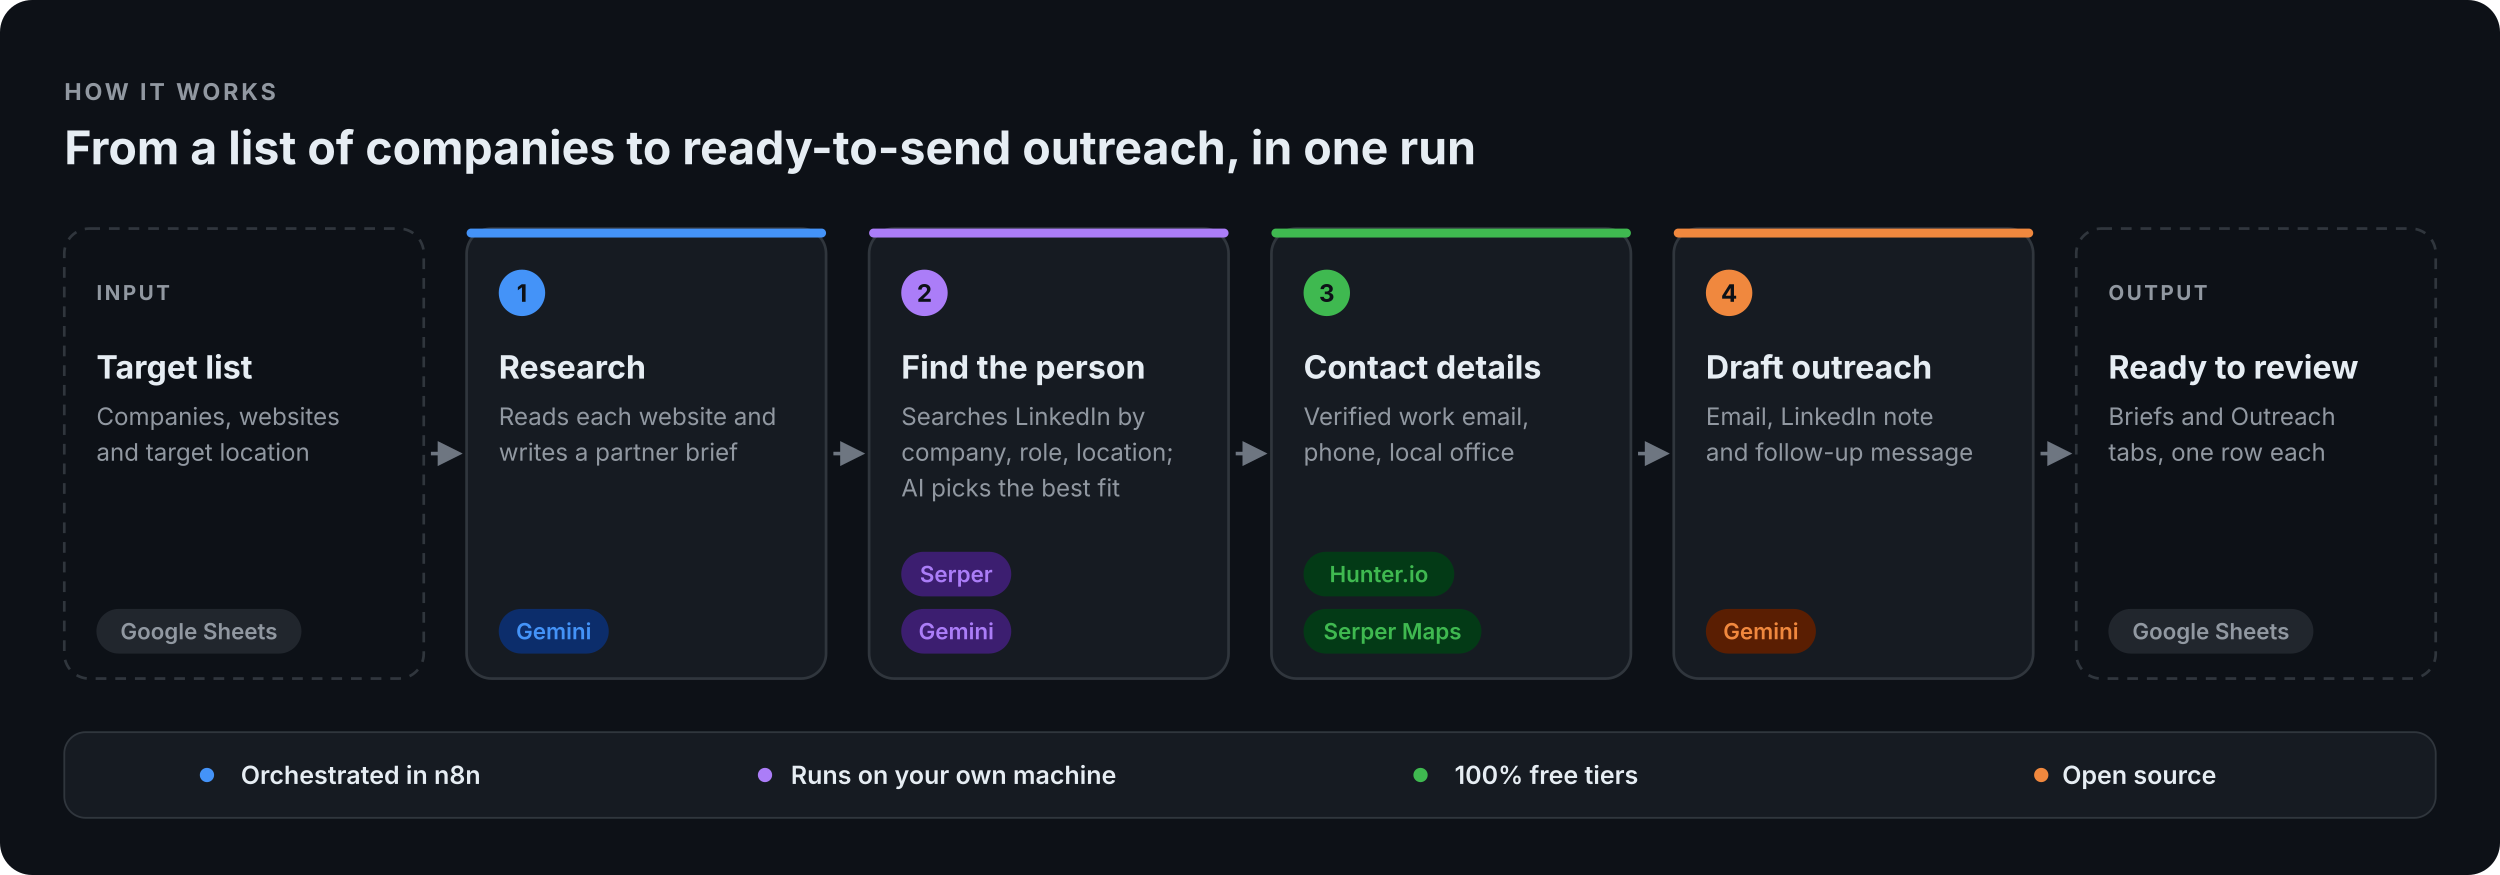
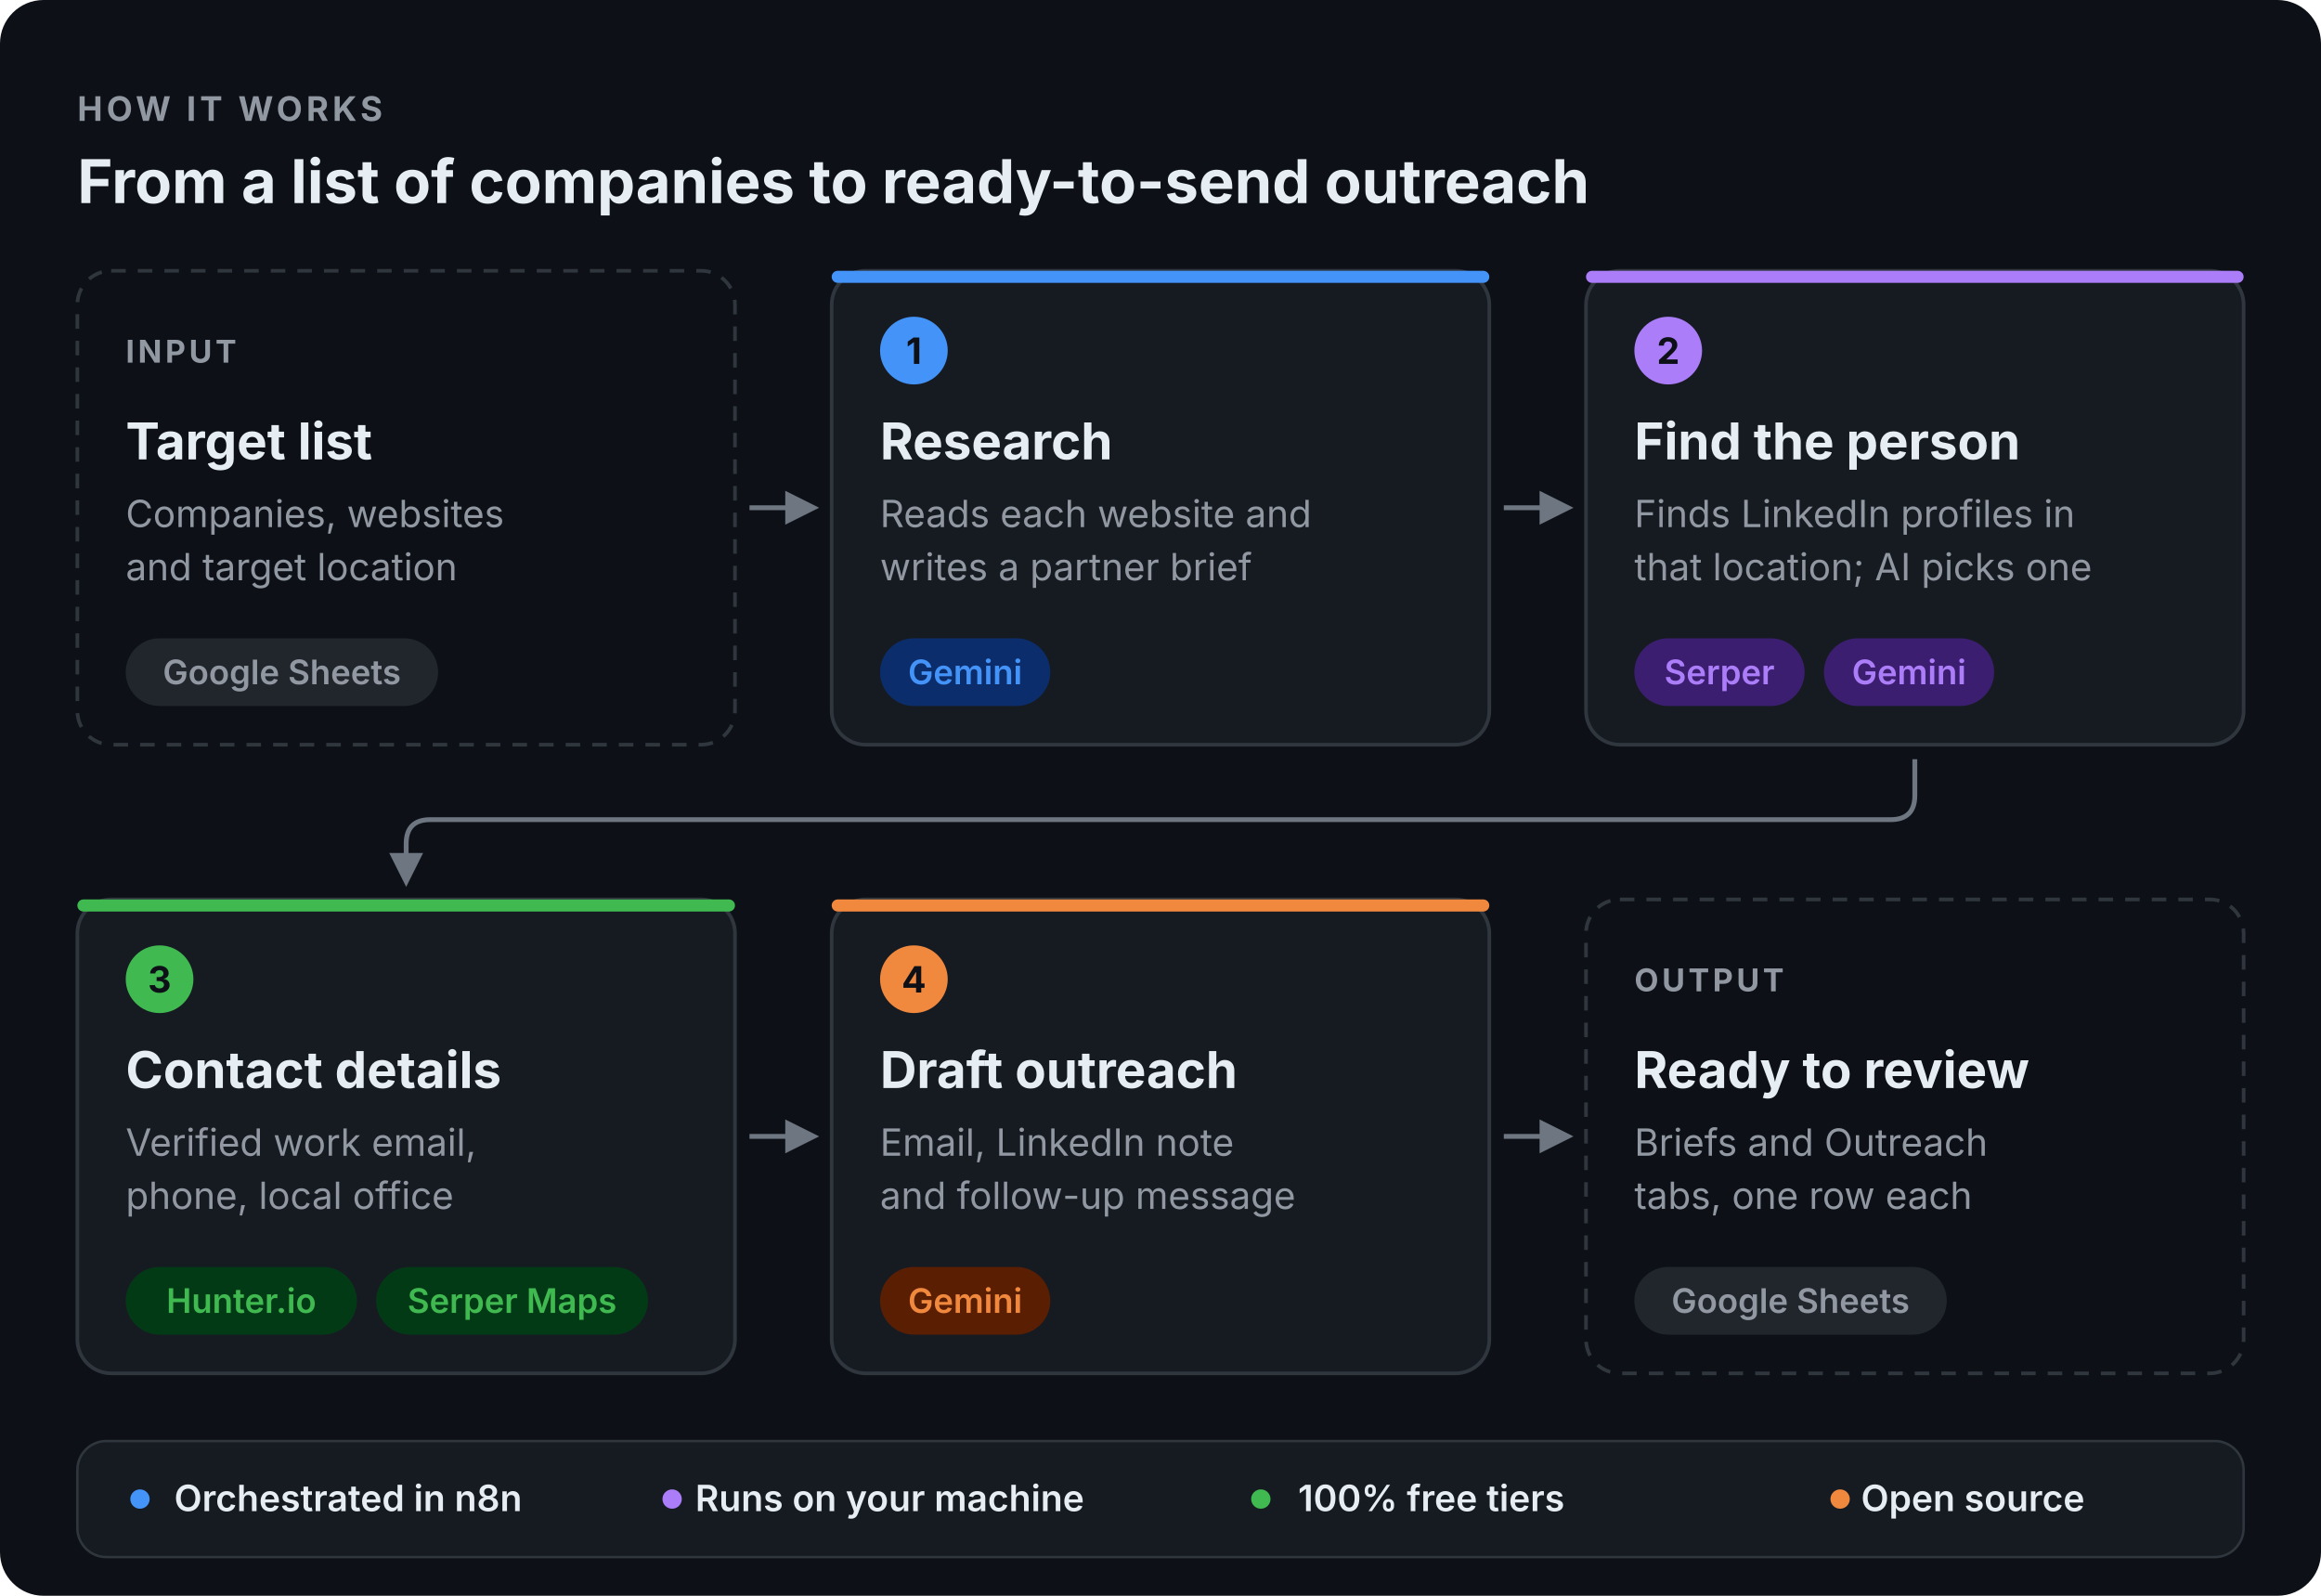
- <svg xmlns="http://www.w3.org/2000/svg" width="1400" height="490" viewBox="0 0 1400 490" font-family="Inter, 'Segoe UI', -apple-system, Helvetica, Arial, sans-serif" role="img" aria-label="Workflow: target list, research, find the person, contact details, draft outreach, ready to review">
+ <svg xmlns="http://www.w3.org/2000/svg" width="960" height="660" viewBox="0 0 960 660" font-family="Inter, 'Segoe UI', -apple-system, Helvetica, Arial, sans-serif" role="img" aria-label="Workflow: target list, research, find the person, contact details, draft outreach, ready to review">
  <defs>
    <marker id="ah" viewBox="0 0 10 10" refX="8" refY="5" markerWidth="7" markerHeight="7" orient="auto">
      <path d="M0,0 L10,5 L0,10 z" fill="#6E7681" />
    </marker>
  </defs>
-   <rect width="1400" height="490" rx="18" fill="#0D1117" />
-   <text x="36" y="56" font-size="13" font-weight="700" letter-spacing="1.6" fill="#9198A1">HOW IT WORKS</text>
-   <text x="36" y="92" font-size="26" font-weight="700" fill="#E6EDF3">From a list of companies to ready-to-send outreach, in one run</text>
-   <rect x="36.0" y="128" width="201.3" height="252" rx="14" fill="#0D1117" stroke="#30363D" stroke-width="1.5" stroke-dasharray="6 5" />
-   <text x="54.0" y="168" font-size="11.5" font-weight="700" letter-spacing="1.4" fill="#9198A1">INPUT</text>
-   <text x="54.0" y="212" font-size="18" font-weight="700" fill="#E6EDF3">Target list</text>
-   <text x="54.0" y="238" font-size="13.5" fill="#9198A1">Companies, websites</text>
-   <text x="54.0" y="258" font-size="13.5" fill="#9198A1">and target location</text>
-   <rect x="54.0" y="341" width="114.8" height="25" rx="12.5" fill="#21262D" />
-   <text x="111.4" y="358" font-size="12.5" font-weight="600" fill="#9198A1" text-anchor="middle">Google Sheets</text>
-   <line x1="241.3" y1="254.0" x2="256.3" y2="254.0" stroke="#6E7681" stroke-width="2" marker-end="url(#ah)" />
-   <rect x="261.3" y="128" width="201.3" height="252" rx="14" fill="#161B22" stroke="#30363D" stroke-width="1.5" />
-   <rect x="261.3" y="128" width="201.3" height="5" rx="2.5" fill="#4493F8" />
-   <circle cx="292.3" cy="164" r="13" fill="#4493F8" />
-   <text x="292.3" y="169" font-size="13.5" font-weight="700" fill="#0D1117" text-anchor="middle">1</text>
-   <text x="279.3" y="212" font-size="18" font-weight="700" fill="#E6EDF3">Research</text>
-   <text x="279.3" y="238" font-size="13.5" fill="#9198A1">Reads each website and</text>
-   <text x="279.3" y="258" font-size="13.5" fill="#9198A1">writes a partner brief</text>
-   <rect x="279.3" y="341" width="61.6" height="25" rx="12.5" fill="#0C2D6B" />
-   <text x="310.1" y="358" font-size="12.5" font-weight="600" fill="#4493F8" text-anchor="middle">Gemini</text>
-   <line x1="466.7" y1="254.0" x2="481.7" y2="254.0" stroke="#6E7681" stroke-width="2" marker-end="url(#ah)" />
-   <rect x="486.7" y="128" width="201.3" height="252" rx="14" fill="#161B22" stroke="#30363D" stroke-width="1.5" />
-   <rect x="486.7" y="128" width="201.3" height="5" rx="2.5" fill="#AB7DF8" />
-   <circle cx="517.7" cy="164" r="13" fill="#AB7DF8" />
-   <text x="517.7" y="169" font-size="13.5" font-weight="700" fill="#0D1117" text-anchor="middle">2</text>
-   <text x="504.7" y="212" font-size="18" font-weight="700" fill="#E6EDF3">Find the person</text>
-   <text x="504.7" y="238" font-size="13.5" fill="#9198A1">Searches LinkedIn by</text>
-   <text x="504.7" y="258" font-size="13.5" fill="#9198A1">company, role, location;</text>
-   <text x="504.7" y="278" font-size="13.5" fill="#9198A1">AI picks the best fit</text>
-   <rect x="504.7" y="309" width="61.6" height="25" rx="12.5" fill="#3C1E70" />
-   <text x="535.5" y="326" font-size="12.5" font-weight="600" fill="#AB7DF8" text-anchor="middle">Serper</text>
-   <rect x="504.7" y="341" width="61.6" height="25" rx="12.5" fill="#3C1E70" />
-   <text x="535.5" y="358" font-size="12.5" font-weight="600" fill="#AB7DF8" text-anchor="middle">Gemini</text>
-   <line x1="692.0" y1="254.0" x2="707.0" y2="254.0" stroke="#6E7681" stroke-width="2" marker-end="url(#ah)" />
-   <rect x="712.0" y="128" width="201.3" height="252" rx="14" fill="#161B22" stroke="#30363D" stroke-width="1.5" />
-   <rect x="712.0" y="128" width="201.3" height="5" rx="2.5" fill="#3FB950" />
-   <circle cx="743.0" cy="164" r="13" fill="#3FB950" />
-   <text x="743.0" y="169" font-size="13.5" font-weight="700" fill="#0D1117" text-anchor="middle">3</text>
-   <text x="730.0" y="212" font-size="18" font-weight="700" fill="#E6EDF3">Contact details</text>
-   <text x="730.0" y="238" font-size="13.5" fill="#9198A1">Verified work email,</text>
-   <text x="730.0" y="258" font-size="13.5" fill="#9198A1">phone, local office</text>
-   <rect x="730.0" y="309" width="84.4" height="25" rx="12.5" fill="#033A16" />
-   <text x="772.2" y="326" font-size="12.5" font-weight="600" fill="#3FB950" text-anchor="middle">Hunter.io</text>
-   <rect x="730.0" y="341" width="99.6" height="25" rx="12.5" fill="#033A16" />
-   <text x="779.8" y="358" font-size="12.5" font-weight="600" fill="#3FB950" text-anchor="middle">Serper Maps</text>
-   <line x1="917.3" y1="254.0" x2="932.3" y2="254.0" stroke="#6E7681" stroke-width="2" marker-end="url(#ah)" />
-   <rect x="937.3" y="128" width="201.3" height="252" rx="14" fill="#161B22" stroke="#30363D" stroke-width="1.5" />
-   <rect x="937.3" y="128" width="201.3" height="5" rx="2.5" fill="#F0883E" />
-   <circle cx="968.3" cy="164" r="13" fill="#F0883E" />
-   <text x="968.3" y="169" font-size="13.5" font-weight="700" fill="#0D1117" text-anchor="middle">4</text>
-   <text x="955.3" y="212" font-size="18" font-weight="700" fill="#E6EDF3">Draft outreach</text>
-   <text x="955.3" y="238" font-size="13.5" fill="#9198A1">Email, LinkedIn note</text>
-   <text x="955.3" y="258" font-size="13.5" fill="#9198A1">and follow-up message</text>
-   <rect x="955.3" y="341" width="61.6" height="25" rx="12.5" fill="#5A1E02" />
-   <text x="986.1" y="358" font-size="12.5" font-weight="600" fill="#F0883E" text-anchor="middle">Gemini</text>
-   <line x1="1142.7" y1="254.0" x2="1157.7" y2="254.0" stroke="#6E7681" stroke-width="2" marker-end="url(#ah)" />
-   <rect x="1162.7" y="128" width="201.3" height="252" rx="14" fill="#0D1117" stroke="#30363D" stroke-width="1.5" stroke-dasharray="6 5" />
-   <text x="1180.7" y="168" font-size="11.5" font-weight="700" letter-spacing="1.4" fill="#9198A1">OUTPUT</text>
-   <text x="1180.7" y="212" font-size="18" font-weight="700" fill="#E6EDF3">Ready to review</text>
-   <text x="1180.7" y="238" font-size="13.5" fill="#9198A1">Briefs and Outreach</text>
-   <text x="1180.7" y="258" font-size="13.5" fill="#9198A1">tabs, one row each</text>
-   <rect x="1180.7" y="341" width="114.8" height="25" rx="12.5" fill="#21262D" />
-   <text x="1238.1" y="358" font-size="12.5" font-weight="600" fill="#9198A1" text-anchor="middle">Google Sheets</text>
-   <rect x="36" y="410" width="1328" height="48" rx="12" fill="#161B22" stroke="#30363D" stroke-width="1" />
-   <circle cx="115.9" cy="434" r="4" fill="#4493F8" />
-   <text x="202.0" y="439" font-size="14" font-weight="600" fill="#E6EDF3" text-anchor="middle">Orchestrated in n8n</text>
-   <circle cx="428.4" cy="434" r="4" fill="#AB7DF8" />
-   <text x="534.0" y="439" font-size="14" font-weight="600" fill="#E6EDF3" text-anchor="middle">Runs on your own machine</text>
-   <circle cx="795.5" cy="434" r="4" fill="#3FB950" />
-   <text x="866.0" y="439" font-size="14" font-weight="600" fill="#E6EDF3" text-anchor="middle">100% free tiers</text>
-   <circle cx="1143.1" cy="434" r="4" fill="#F0883E" />
-   <text x="1198.0" y="439" font-size="14" font-weight="600" fill="#E6EDF3" text-anchor="middle">Open source</text>
+   <rect width="960" height="660" rx="18" fill="#0D1117" />
+   <text x="32" y="50" font-size="14" font-weight="700" letter-spacing="1.6" fill="#9198A1">HOW IT WORKS</text>
+   <text x="32" y="84" font-size="25" font-weight="700" fill="#E6EDF3">From a list of companies to ready-to-send outreach</text>
+   <rect x="32.0" y="112" width="272.0" height="196" rx="14" fill="#0D1117" stroke="#30363D" stroke-width="1.5" stroke-dasharray="6 5" />
+   <text x="52.0" y="150" font-size="13" font-weight="700" letter-spacing="1.4" fill="#9198A1">INPUT</text>
+   <text x="52.0" y="190" font-size="21" font-weight="700" fill="#E6EDF3">Target list</text>
+   <text x="52.0" y="218" font-size="15.5" fill="#9198A1">Companies, websites</text>
+   <text x="52.0" y="240" font-size="15.5" fill="#9198A1">and target location</text>
+   <rect x="52.0" y="264" width="129.2" height="28" rx="14" fill="#21262D" />
+   <text x="116.6" y="283" font-size="14" font-weight="600" fill="#9198A1" text-anchor="middle">Google Sheets</text>
+   <line x1="310.0" y1="210.0" x2="336.0" y2="210.0" stroke="#6E7681" stroke-width="2" marker-end="url(#ah)" />
+   <rect x="344.0" y="112" width="272.0" height="196" rx="14" fill="#161B22" stroke="#30363D" stroke-width="1.5" />
+   <rect x="344.0" y="112" width="272.0" height="5" rx="2.5" fill="#4493F8" />
+   <circle cx="378.0" cy="145" r="14" fill="#4493F8" />
+   <text x="378.0" y="150.5" font-size="15" font-weight="700" fill="#0D1117" text-anchor="middle">1</text>
+   <text x="364.0" y="190" font-size="21" font-weight="700" fill="#E6EDF3">Research</text>
+   <text x="364.0" y="218" font-size="15.5" fill="#9198A1">Reads each website and</text>
+   <text x="364.0" y="240" font-size="15.5" fill="#9198A1">writes a partner brief</text>
+   <rect x="364.0" y="264" width="70.4" height="28" rx="14" fill="#0C2D6B" />
+   <text x="399.2" y="283" font-size="14" font-weight="600" fill="#4493F8" text-anchor="middle">Gemini</text>
+   <line x1="622.0" y1="210.0" x2="648.0" y2="210.0" stroke="#6E7681" stroke-width="2" marker-end="url(#ah)" />
+   <rect x="656.0" y="112" width="272.0" height="196" rx="14" fill="#161B22" stroke="#30363D" stroke-width="1.5" />
+   <rect x="656.0" y="112" width="272.0" height="5" rx="2.5" fill="#AB7DF8" />
+   <circle cx="690.0" cy="145" r="14" fill="#AB7DF8" />
+   <text x="690.0" y="150.5" font-size="15" font-weight="700" fill="#0D1117" text-anchor="middle">2</text>
+   <text x="676.0" y="190" font-size="21" font-weight="700" fill="#E6EDF3">Find the person</text>
+   <text x="676.0" y="218" font-size="15.5" fill="#9198A1">Finds LinkedIn profiles in</text>
+   <text x="676.0" y="240" font-size="15.5" fill="#9198A1">that location; AI picks one</text>
+   <rect x="676.0" y="264" width="70.4" height="28" rx="14" fill="#3C1E70" />
+   <text x="711.2" y="283" font-size="14" font-weight="600" fill="#AB7DF8" text-anchor="middle">Serper</text>
+   <rect x="754.4" y="264" width="70.4" height="28" rx="14" fill="#3C1E70" />
+   <text x="789.6" y="283" font-size="14" font-weight="600" fill="#AB7DF8" text-anchor="middle">Gemini</text>
+   <rect x="32.0" y="372" width="272.0" height="196" rx="14" fill="#161B22" stroke="#30363D" stroke-width="1.5" />
+   <rect x="32.0" y="372" width="272.0" height="5" rx="2.5" fill="#3FB950" />
+   <circle cx="66.0" cy="405" r="14" fill="#3FB950" />
+   <text x="66.0" y="410.5" font-size="15" font-weight="700" fill="#0D1117" text-anchor="middle">3</text>
+   <text x="52.0" y="450" font-size="21" font-weight="700" fill="#E6EDF3">Contact details</text>
+   <text x="52.0" y="478" font-size="15.5" fill="#9198A1">Verified work email,</text>
+   <text x="52.0" y="500" font-size="15.5" fill="#9198A1">phone, local office</text>
+   <rect x="52.0" y="524" width="95.6" height="28" rx="14" fill="#033A16" />
+   <text x="99.8" y="543" font-size="14" font-weight="600" fill="#3FB950" text-anchor="middle">Hunter.io</text>
+   <rect x="155.6" y="524" width="112.4" height="28" rx="14" fill="#033A16" />
+   <text x="211.8" y="543" font-size="14" font-weight="600" fill="#3FB950" text-anchor="middle">Serper Maps</text>
+   <line x1="310.0" y1="470.0" x2="336.0" y2="470.0" stroke="#6E7681" stroke-width="2" marker-end="url(#ah)" />
+   <rect x="344.0" y="372" width="272.0" height="196" rx="14" fill="#161B22" stroke="#30363D" stroke-width="1.5" />
+   <rect x="344.0" y="372" width="272.0" height="5" rx="2.5" fill="#F0883E" />
+   <circle cx="378.0" cy="405" r="14" fill="#F0883E" />
+   <text x="378.0" y="410.5" font-size="15" font-weight="700" fill="#0D1117" text-anchor="middle">4</text>
+   <text x="364.0" y="450" font-size="21" font-weight="700" fill="#E6EDF3">Draft outreach</text>
+   <text x="364.0" y="478" font-size="15.5" fill="#9198A1">Email, LinkedIn note</text>
+   <text x="364.0" y="500" font-size="15.5" fill="#9198A1">and follow-up message</text>
+   <rect x="364.0" y="524" width="70.4" height="28" rx="14" fill="#5A1E02" />
+   <text x="399.2" y="543" font-size="14" font-weight="600" fill="#F0883E" text-anchor="middle">Gemini</text>
+   <line x1="622.0" y1="470.0" x2="648.0" y2="470.0" stroke="#6E7681" stroke-width="2" marker-end="url(#ah)" />
+   <rect x="656.0" y="372" width="272.0" height="196" rx="14" fill="#0D1117" stroke="#30363D" stroke-width="1.5" stroke-dasharray="6 5" />
+   <text x="676.0" y="410" font-size="13" font-weight="700" letter-spacing="1.4" fill="#9198A1">OUTPUT</text>
+   <text x="676.0" y="450" font-size="21" font-weight="700" fill="#E6EDF3">Ready to review</text>
+   <text x="676.0" y="478" font-size="15.5" fill="#9198A1">Briefs and Outreach</text>
+   <text x="676.0" y="500" font-size="15.5" fill="#9198A1">tabs, one row each</text>
+   <rect x="676.0" y="524" width="129.2" height="28" rx="14" fill="#21262D" />
+   <text x="740.6" y="543" font-size="14" font-weight="600" fill="#9198A1" text-anchor="middle">Google Sheets</text>
+   <path d="M792.0,314 L792.0,329.0 Q792.0,339.0 782.0,339.0 L178.0,339.0 Q168.0,339.0 168.0,349.0 L168.0,364" fill="none" stroke="#6E7681" stroke-width="2" marker-end="url(#ah)" />
+   <rect x="32" y="596" width="896" height="48" rx="12" fill="#161B22" stroke="#30363D" stroke-width="1" />
+   <circle cx="57.9" cy="620" r="4" fill="#4493F8" />
+   <text x="144.0" y="625" font-size="15" font-weight="600" fill="#E6EDF3" text-anchor="middle">Orchestrated in n8n</text>
+   <circle cx="278.0" cy="620" r="4" fill="#AB7DF8" />
+   <text x="368.0" y="625" font-size="15" font-weight="600" fill="#E6EDF3" text-anchor="middle">Runs on your machine</text>
+   <circle cx="521.5" cy="620" r="4" fill="#3FB950" />
+   <text x="592.0" y="625" font-size="15" font-weight="600" fill="#E6EDF3" text-anchor="middle">100% free tiers</text>
+   <circle cx="761.1" cy="620" r="4" fill="#F0883E" />
+   <text x="816.0" y="625" font-size="15" font-weight="600" fill="#E6EDF3" text-anchor="middle">Open source</text>
</svg>
